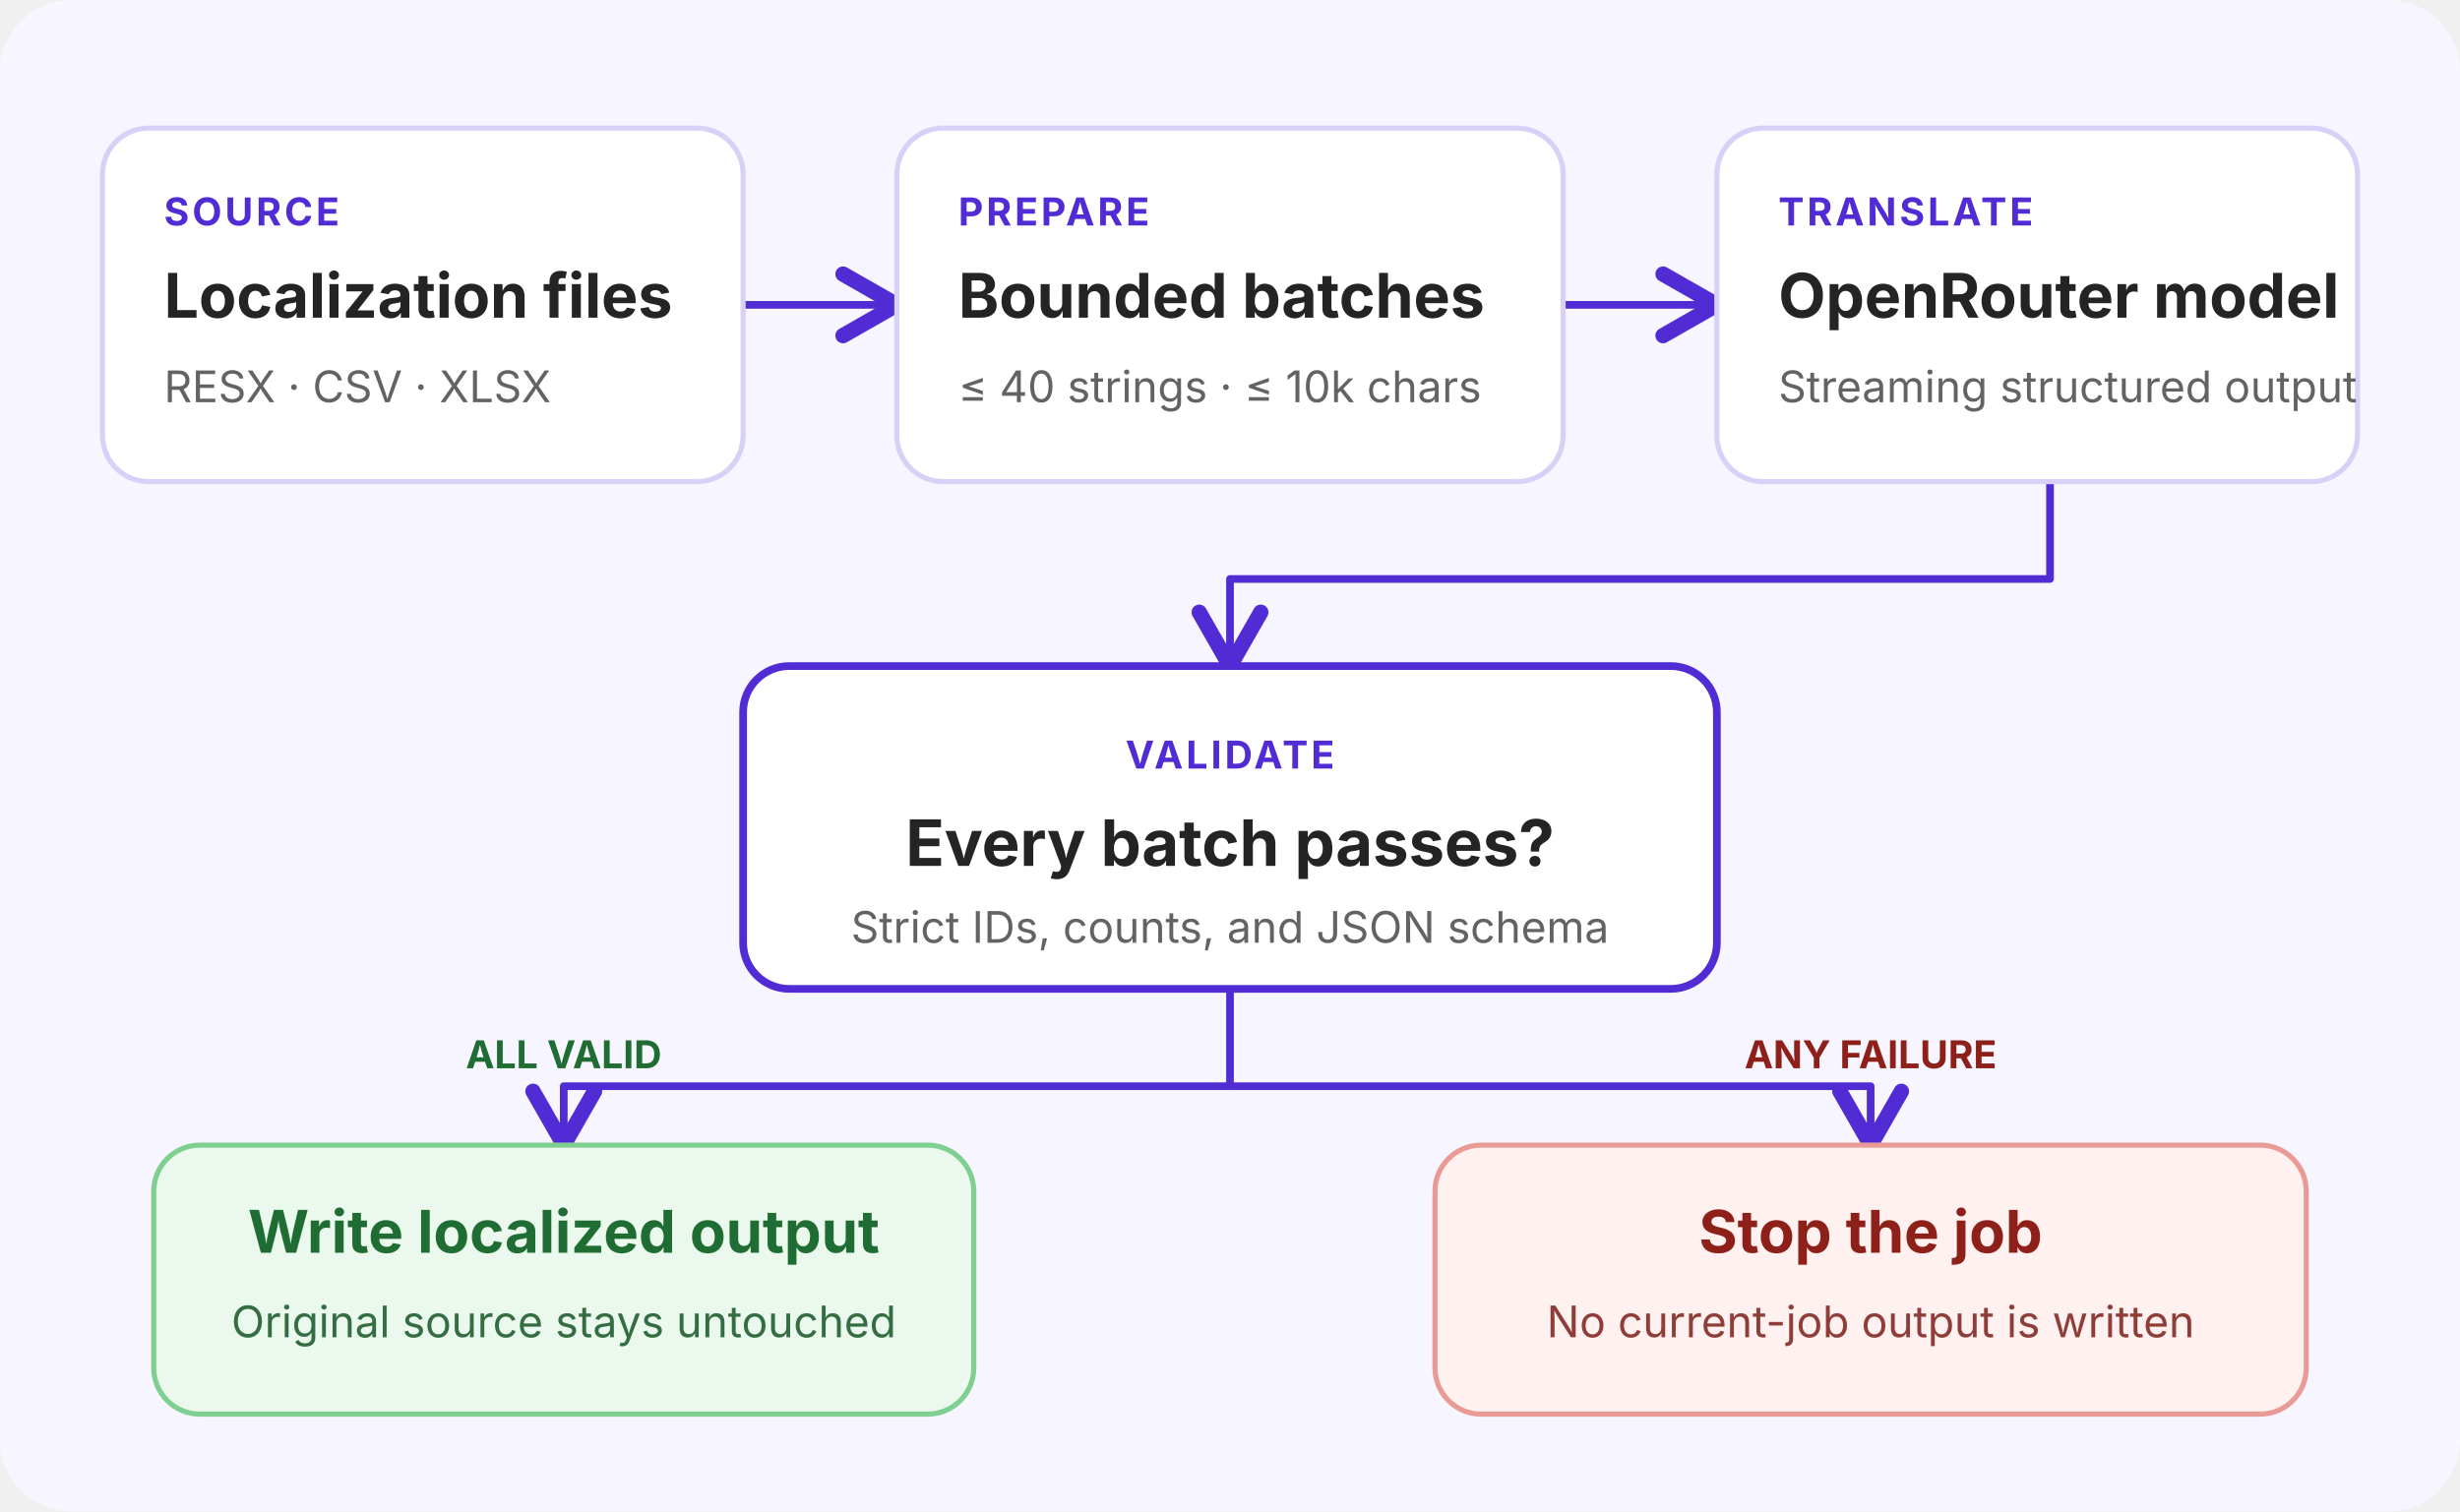
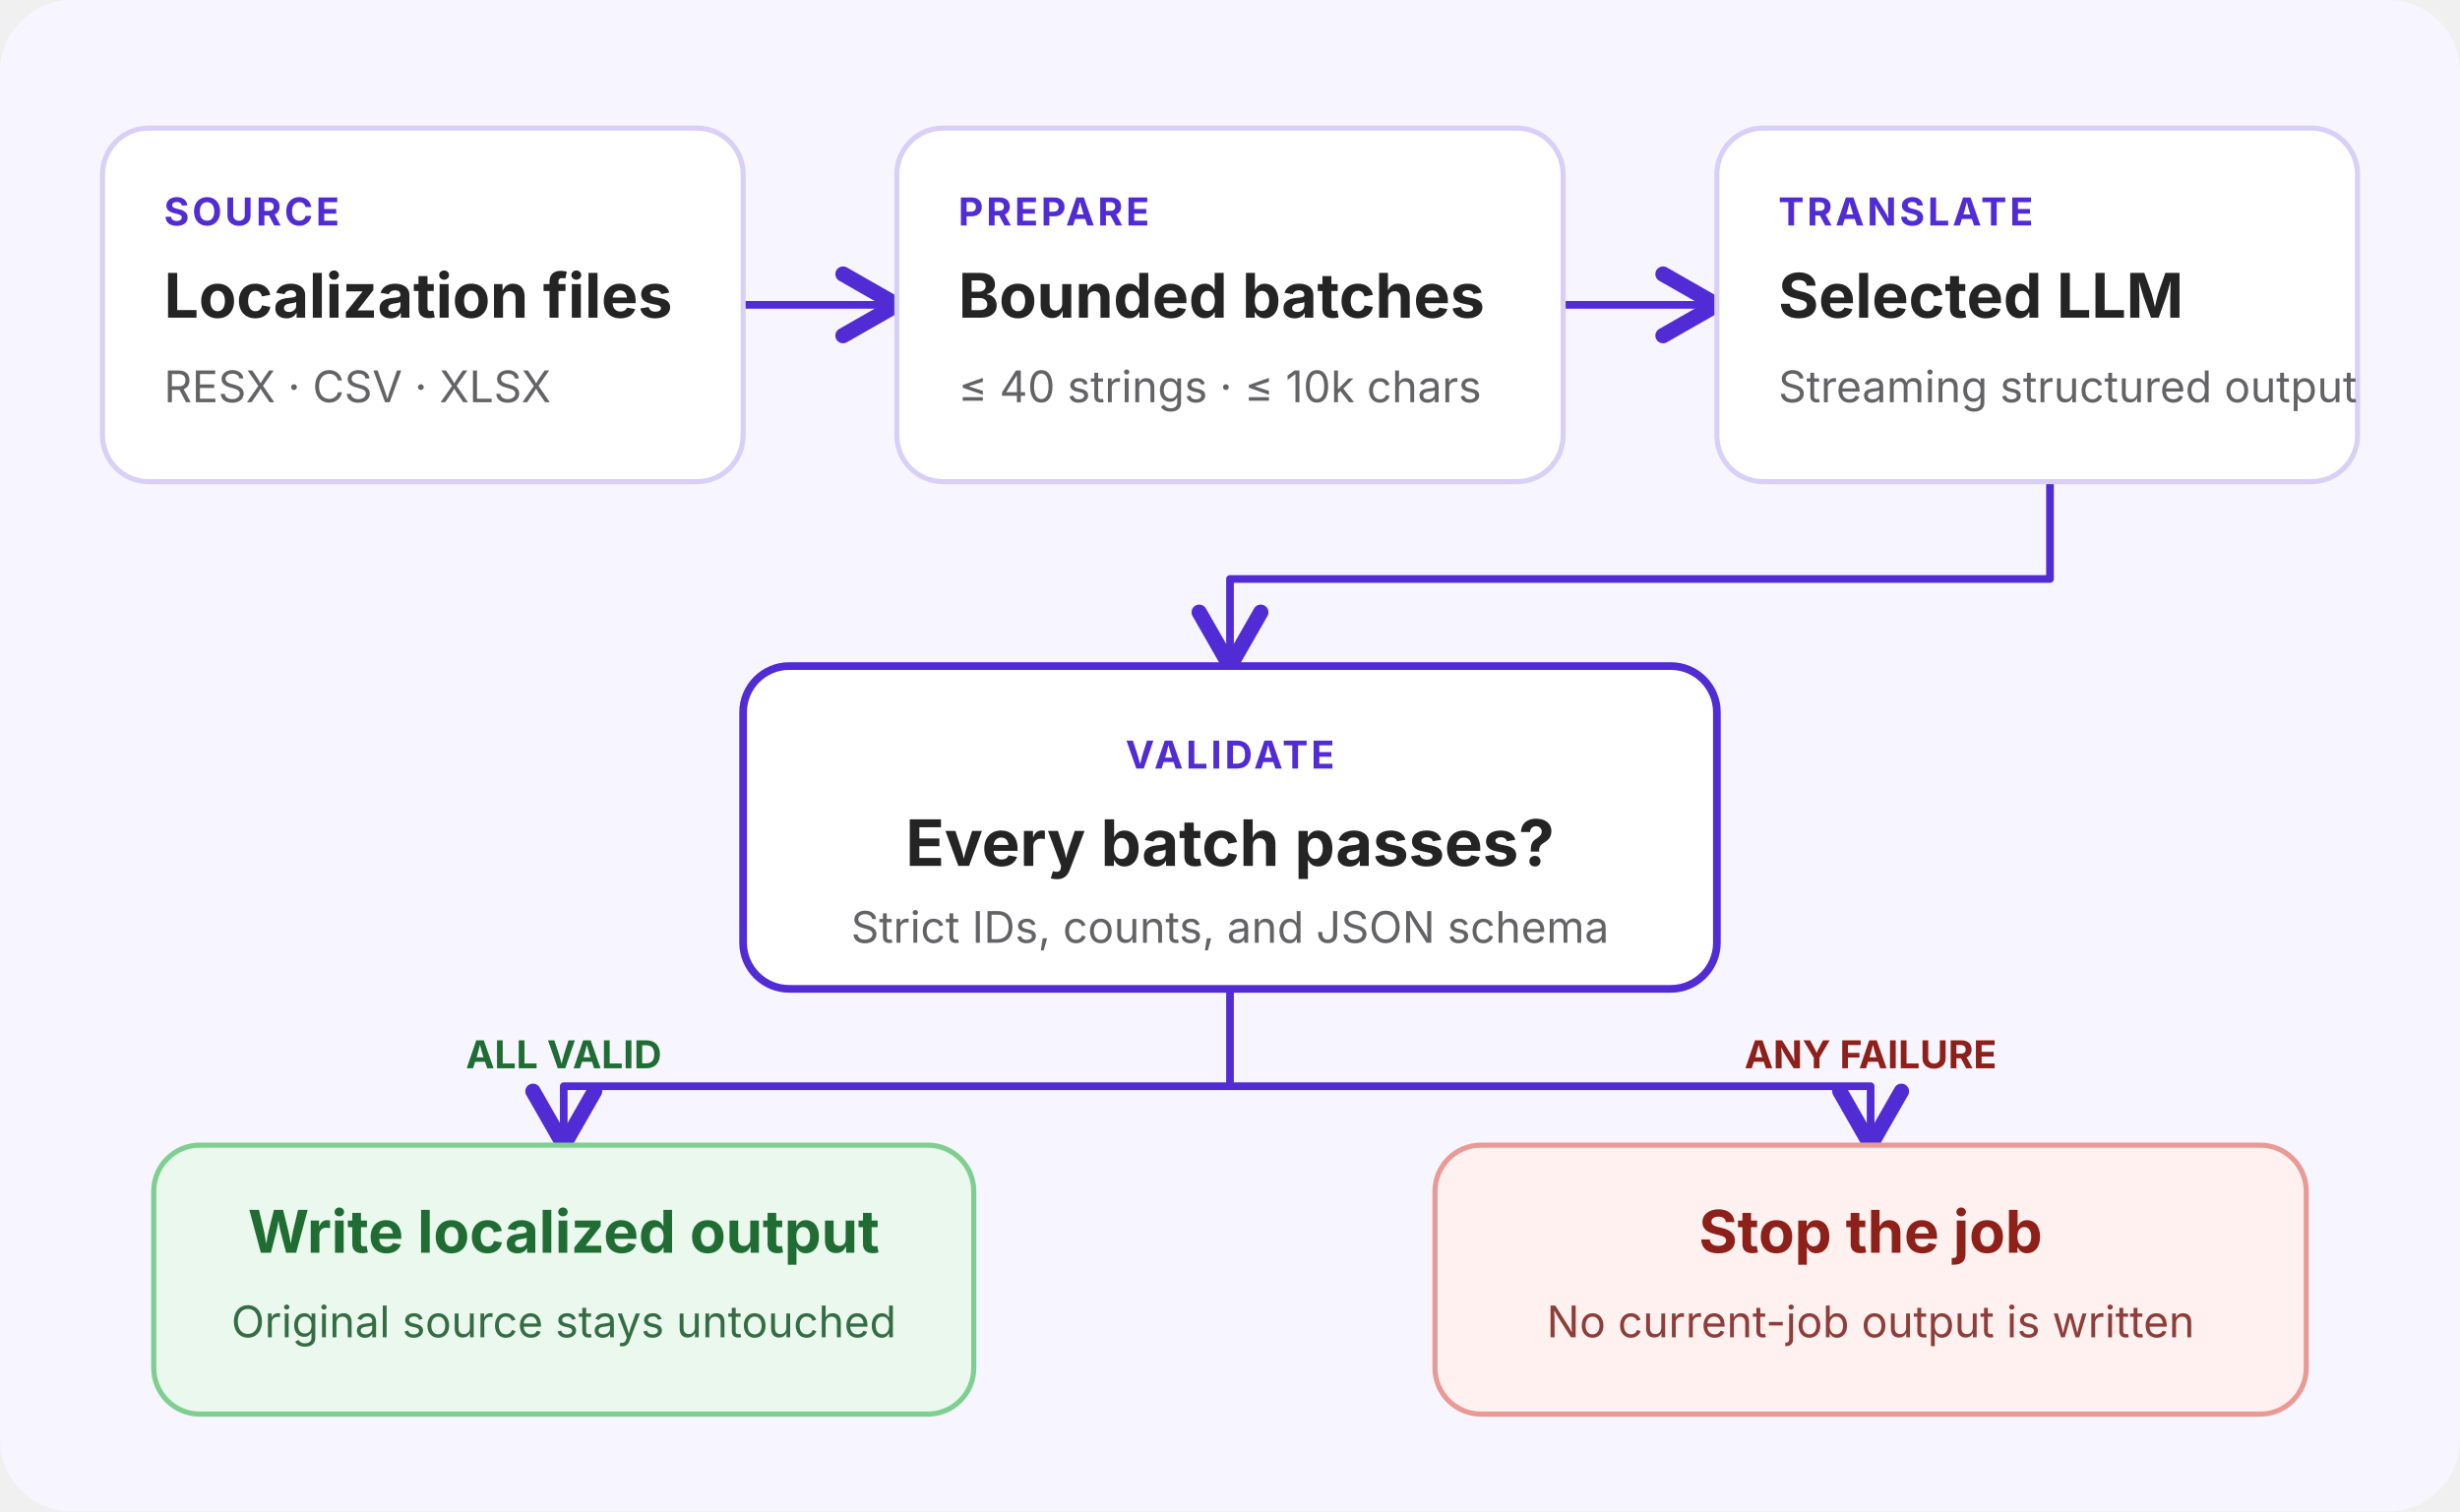
<svg xmlns="http://www.w3.org/2000/svg" width="960" height="590" viewBox="0 0 960 590" fill="none" role="img" aria-labelledby="title description">
  <defs>
    <marker id="arrow" markerWidth="10" markerHeight="10" refX="8" refY="5" orient="auto" markerUnits="strokeWidth">
      <path d="M1 1L8 5L1 9" stroke="#512BD4" stroke-width="2" stroke-linecap="round" stroke-linejoin="round" />
    </marker>
  </defs>
  <rect width="960" height="590" rx="28" fill="#F7F5FF" />
  <g stroke="#512BD4" stroke-width="3" stroke-linecap="round" stroke-linejoin="round" marker-end="url(#arrow)">
    <path d="M290 119H350" />
    <path d="M610 119H670" />
    <path d="M800 188V226H480V260" />
    <path d="M480 386V424H220V447" />
    <path d="M480 424H730V447" />
  </g>
  <g font-family="-apple-system, BlinkMacSystemFont, 'Segoe UI', sans-serif">
    <g>
      <rect x="40" y="50" width="250" height="138" rx="18" fill="#FFFFFF" stroke="#D9D0F7" stroke-width="2" />
      <text x="64" y="88" fill="#512BD4" font-size="15" font-weight="700" letter-spacing="1.2">SOURCE</text>
      <text x="64" y="124" fill="#242424" font-size="24" font-weight="700">Localization files</text>
      <text x="64" y="157" fill="#636366" font-size="17">RESX · CSV · XLSX</text>
    </g>
    <g>
      <rect x="350" y="50" width="260" height="138" rx="18" fill="#FFFFFF" stroke="#D9D0F7" stroke-width="2" />
      <text x="374" y="88" fill="#512BD4" font-size="15" font-weight="700" letter-spacing="1.2">PREPARE</text>
      <text x="374" y="124" fill="#242424" font-size="24" font-weight="700">Bounded batches</text>
      <text x="374" y="157" fill="#636366" font-size="17">≤ 40 strings · ≤ 10k chars</text>
    </g>
    <g>
      <rect x="670" y="50" width="250" height="138" rx="18" fill="#FFFFFF" stroke="#D9D0F7" stroke-width="2" />
      <text x="694" y="88" fill="#512BD4" font-size="15" font-weight="700" letter-spacing="1.2">TRANSLATE</text>
-       <text x="694" y="124" fill="#242424" font-size="24" font-weight="700">OpenRouter model</text>
+       <text x="694" y="124" fill="#242424" font-size="24" font-weight="700">Selected LLM</text>
      <text x="694" y="157" fill="#636366" font-size="17">Streaming structured output</text>
    </g>
    <g>
      <rect x="290" y="260" width="380" height="126" rx="18" fill="#FFFFFF" stroke="#512BD4" stroke-width="3" />
      <text x="480" y="300" fill="#512BD4" font-size="15" font-weight="700" letter-spacing="1.2" text-anchor="middle">VALIDATE</text>
      <text x="480" y="338" fill="#242424" font-size="25" font-weight="700" text-anchor="middle">Every batch passes?</text>
      <text x="480" y="368" fill="#636366" font-size="17" text-anchor="middle">Strict IDs, counts, and JSON schema</text>
    </g>
    <text x="220" y="417" fill="#1F6D32" font-size="15" font-weight="700" text-anchor="middle">ALL VALID</text>
    <text x="730" y="417" fill="#8E201A" font-size="15" font-weight="700" text-anchor="middle">ANY FAILURE</text>
    <g>
      <rect x="60" y="447" width="320" height="105" rx="18" fill="#EAF8EE" stroke="#7ECF90" stroke-width="2" />
      <text x="220" y="489" fill="#1F6D32" font-size="23" font-weight="700" text-anchor="middle">Write localized output</text>
      <text x="220" y="522" fill="#356D43" font-size="17" text-anchor="middle">Original source stays untouched</text>
    </g>
    <g>
      <rect x="560" y="447" width="340" height="105" rx="18" fill="#FFF1F0" stroke="#E99A94" stroke-width="2" />
      <text x="730" y="489" fill="#8E201A" font-size="23" font-weight="700" text-anchor="middle">Stop the job</text>
      <text x="730" y="522" fill="#8E3D38" font-size="17" text-anchor="middle">No current-job output is written</text>
    </g>
  </g>
</svg>
